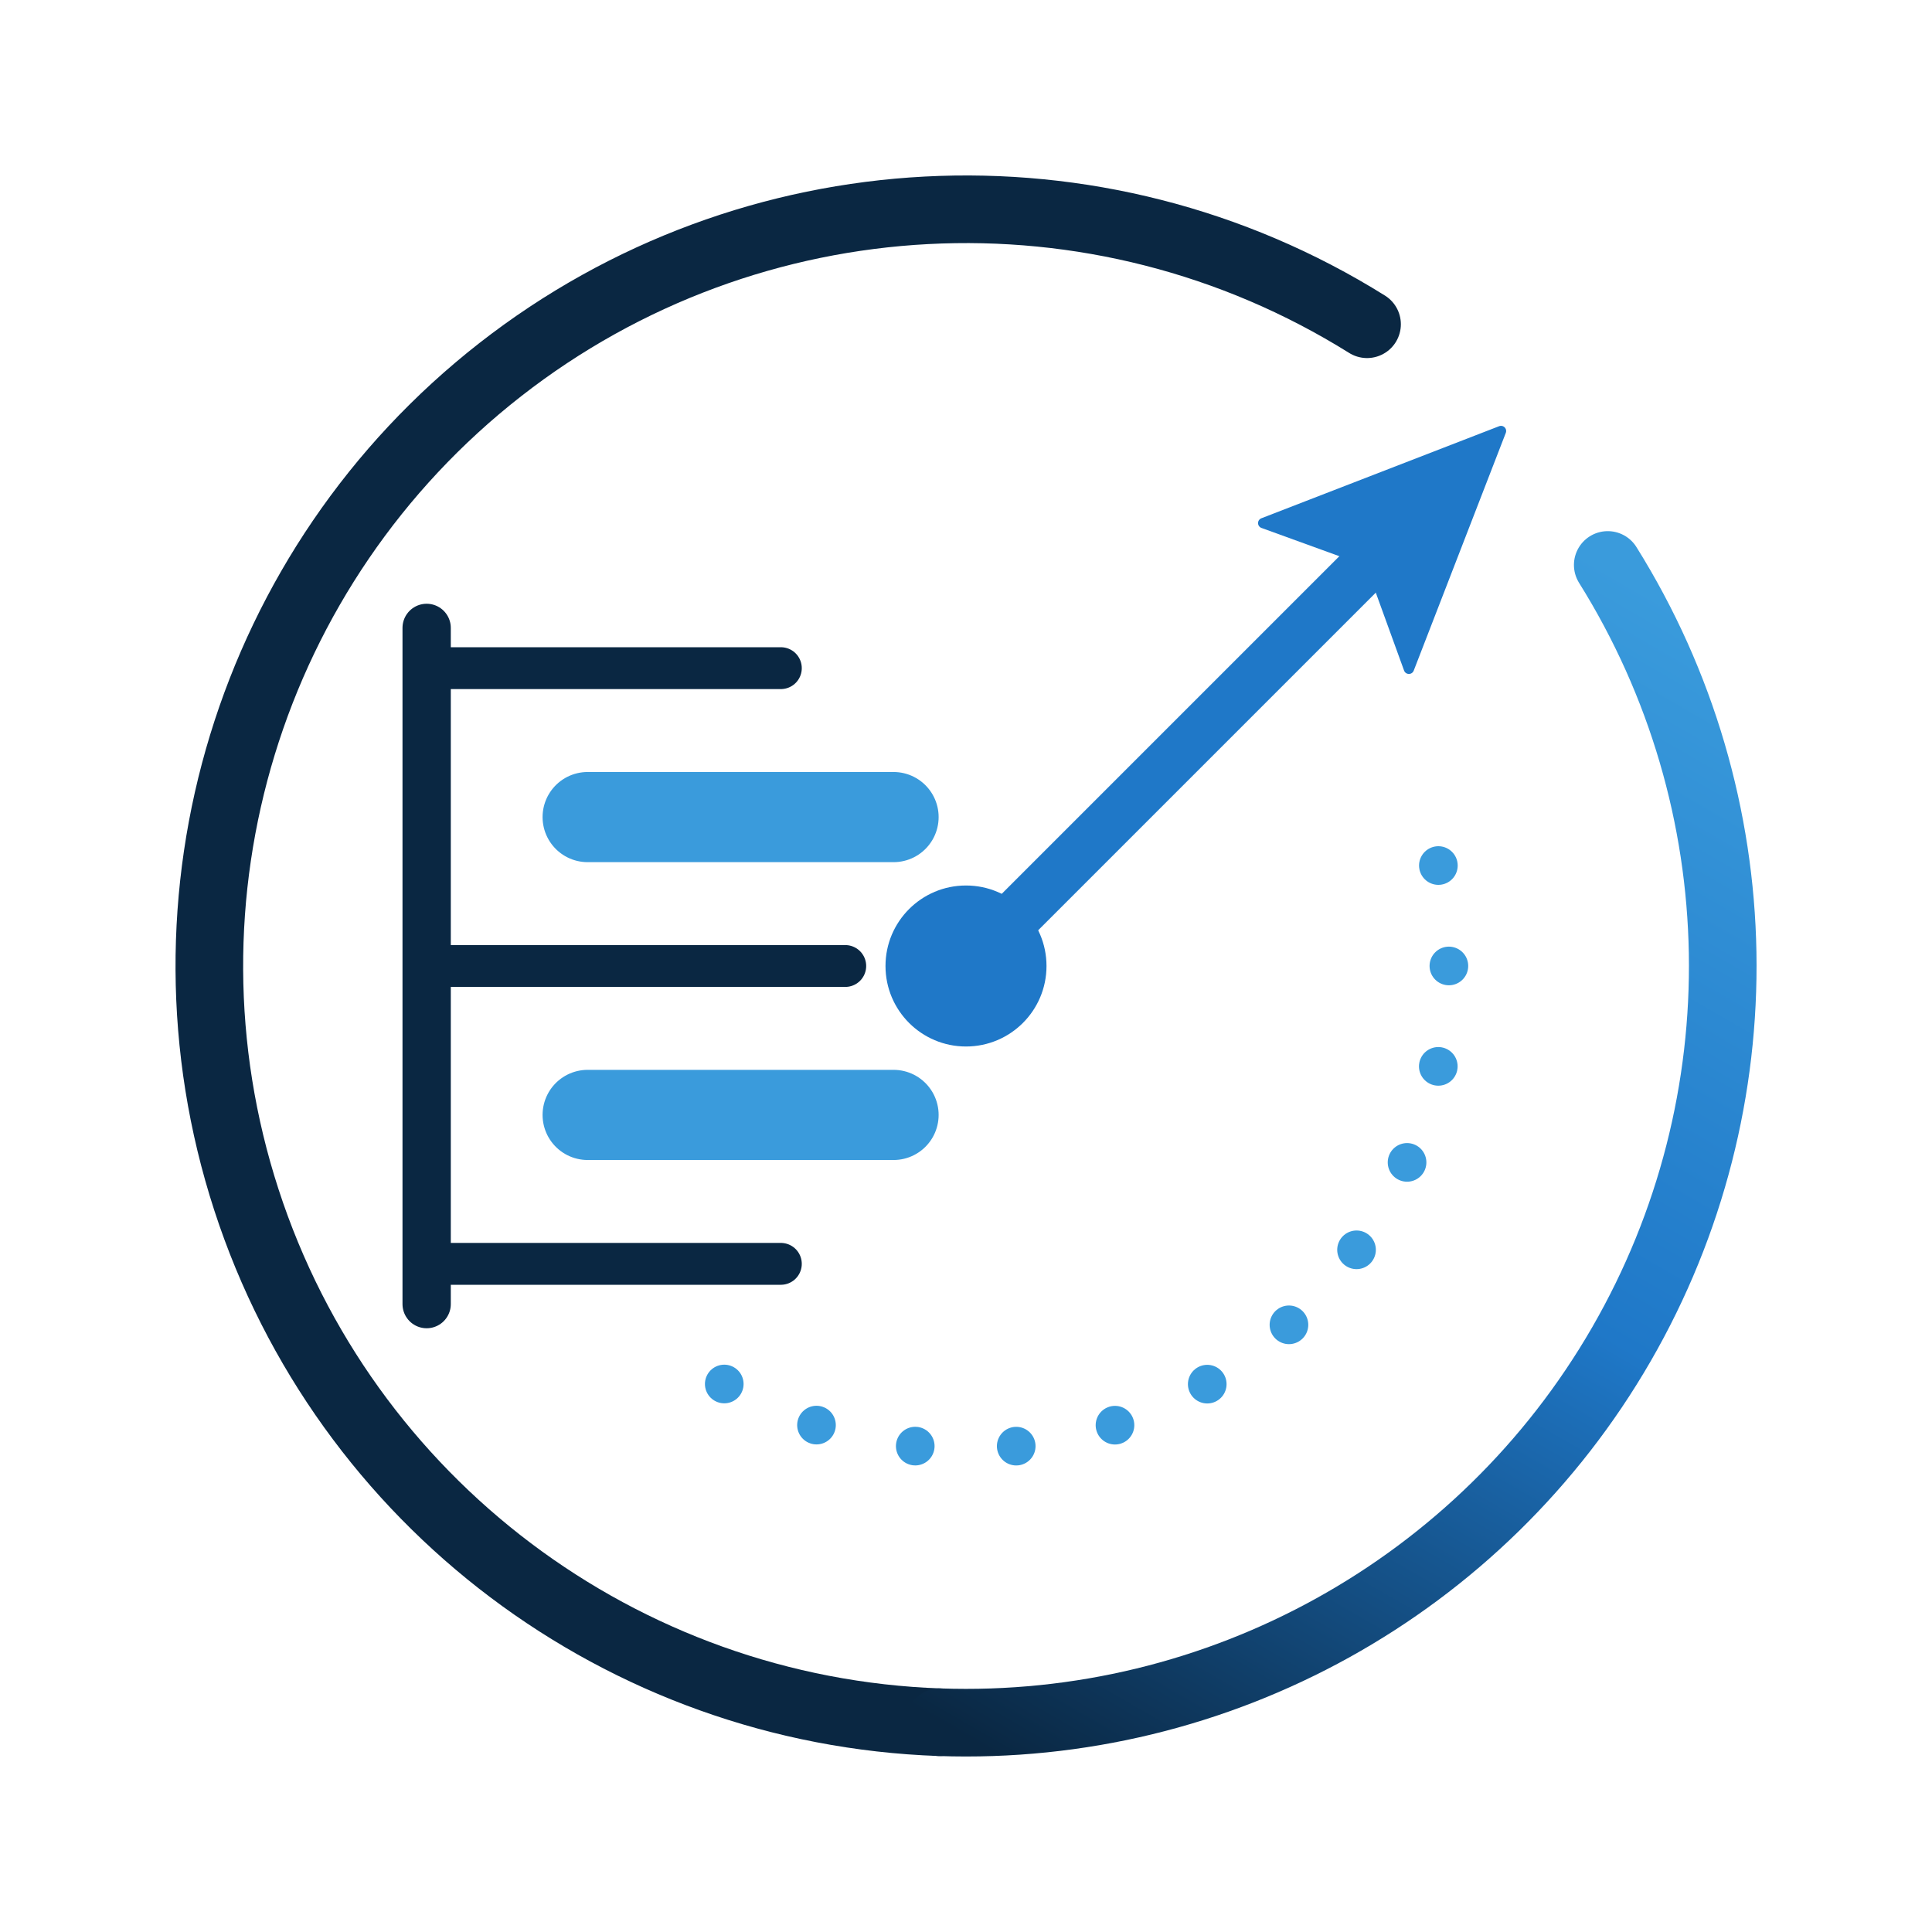
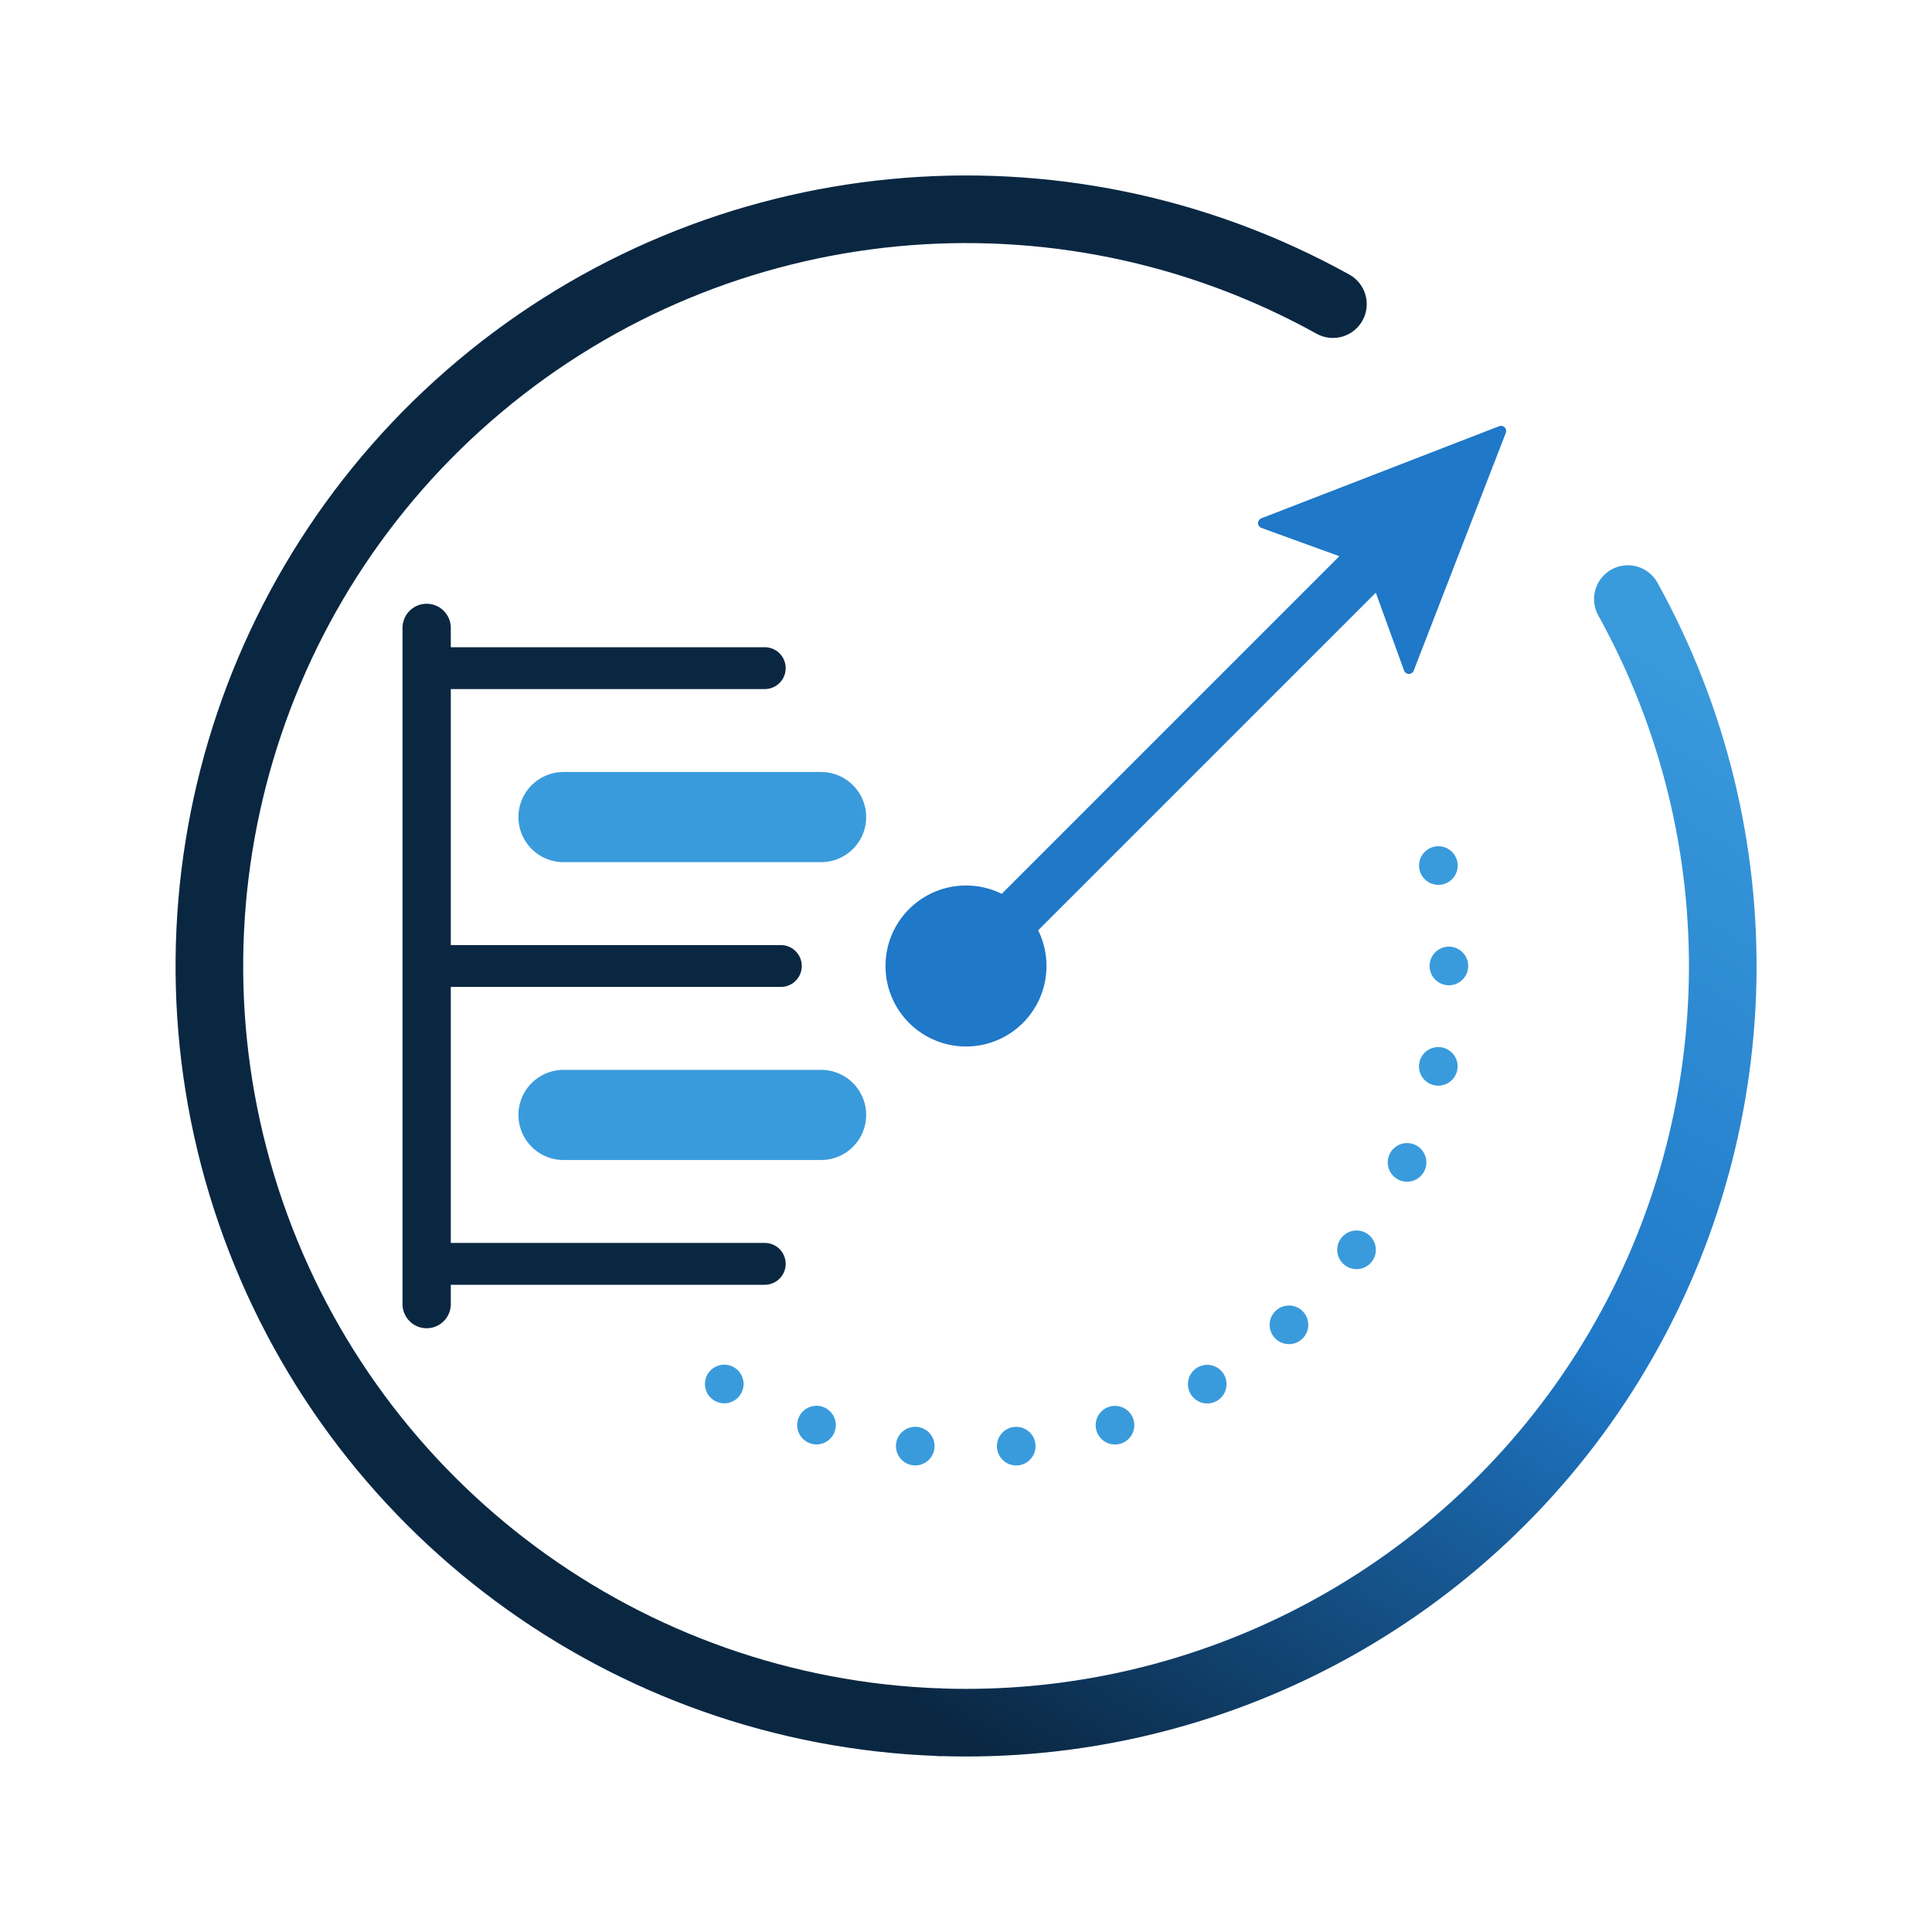
<svg xmlns="http://www.w3.org/2000/svg" viewBox="0 0 120 120" fill="none" role="img" aria-label="SarcoStat">
-   <linearGradient id="ss-full-light" gradientUnits="userSpaceOnUse" x1="58.36" y1="106.97" x2="99.86" y2="35.09">
+   <linearGradient id="ss-full-light" gradientUnits="userSpaceOnUse" x1="58.36" y1="106.97" x2="101.11" y2="37.21">
    <stop offset="0" stop-color="#0A2742" />
    <stop offset=".5" stop-color="#1F78C8" />
    <stop offset="1" stop-color="#3A9BDC" />
  </linearGradient>
-   <path d="M84.91 20.14A47 47 0 1 0 58.36 106.97" stroke="#0A2742" stroke-width="4.2" stroke-linecap="round" />
-   <path d="M58.36 106.97A47 47 0 0 0 99.86 35.09" stroke="url(#ss-full-light)" stroke-width="4.2" stroke-linecap="round" />
+   <path d="M82.79 18.89A47 47 0 1 0 58.36 106.97" stroke="#0A2742" stroke-width="4.2" stroke-linecap="round" />
+   <path d="M58.36 106.97A47 47 0 0 0 101.11 37.21" stroke="url(#ss-full-light)" stroke-width="4.2" stroke-linecap="round" />
  <path d="M89.34 53.76A30 30 0 0 1 39.93 82.29" stroke="#3A9BDC" stroke-width="2.4" stroke-linecap="round" stroke-dasharray="0 6.283" />
  <path d="M26.5 39V81" stroke="#0A2742" stroke-width="3" stroke-linecap="round" />
-   <path d="M28 41.5H48.5" stroke="#0A2742" stroke-width="2.6" stroke-linecap="round" />
-   <path d="M36.5 50.75H55.5" stroke="#3A9BDC" stroke-width="5.6" stroke-linecap="round" />
-   <path d="M28 60H52.5" stroke="#0A2742" stroke-width="2.6" stroke-linecap="round" />
-   <path d="M36.5 69.25H55.5" stroke="#3A9BDC" stroke-width="5.6" stroke-linecap="round" />
-   <path d="M28 78.5H48.5" stroke="#0A2742" stroke-width="2.6" stroke-linecap="round" />
+   <path d="M28 41.5H47.5" stroke="#0A2742" stroke-width="2.6" stroke-linecap="round" />
+   <path d="M35 50.75H51" stroke="#3A9BDC" stroke-width="5.6" stroke-linecap="round" />
+   <path d="M28 60H48.5" stroke="#0A2742" stroke-width="2.6" stroke-linecap="round" />
+   <path d="M35 69.25H51" stroke="#3A9BDC" stroke-width="5.6" stroke-linecap="round" />
+   <path d="M28 78.5H47.5" stroke="#0A2742" stroke-width="2.6" stroke-linecap="round" />
  <path d="M60 60L84.47 35.53" stroke="#1F78C8" stroke-width="3.2" stroke-linecap="round" />
  <path d="M93.23 26.77L78.46 32.49L85.1 34.9L87.51 41.54Z" fill="#1F78C8" stroke="#1F78C8" stroke-width="0.64" stroke-linejoin="round" />
  <circle cx="60" cy="60" r="5" fill="#1F78C8" />
</svg>
